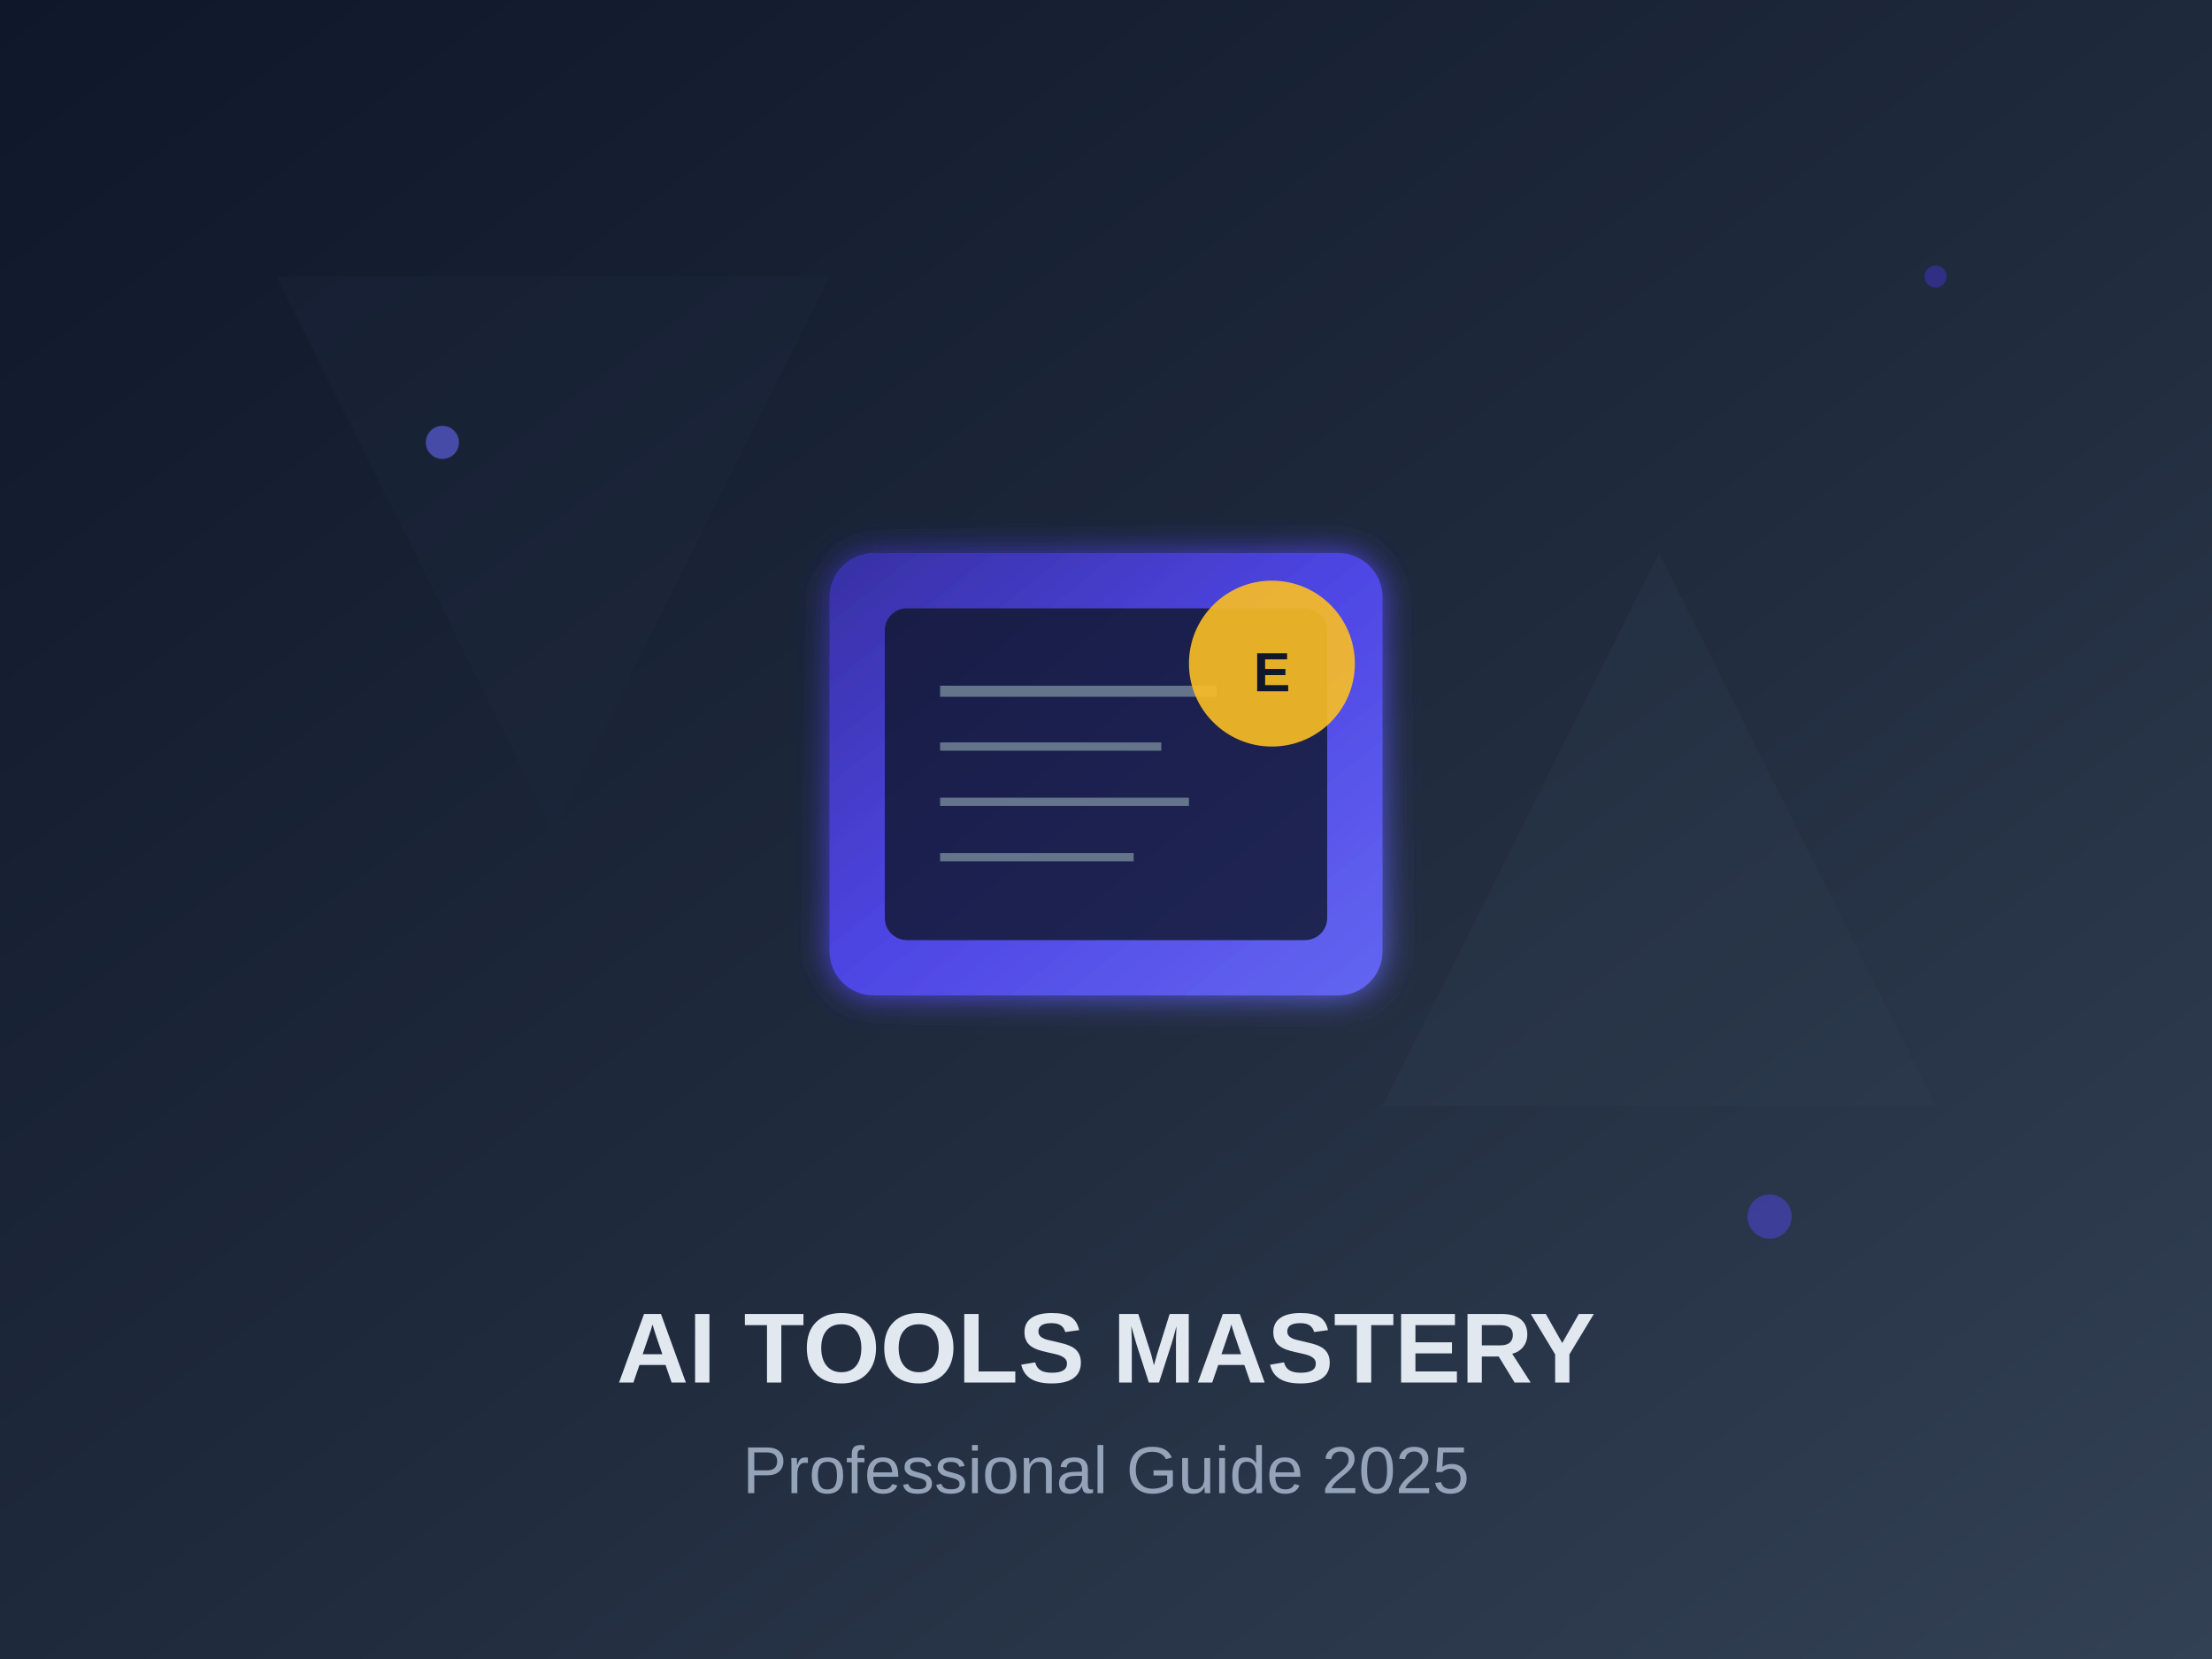
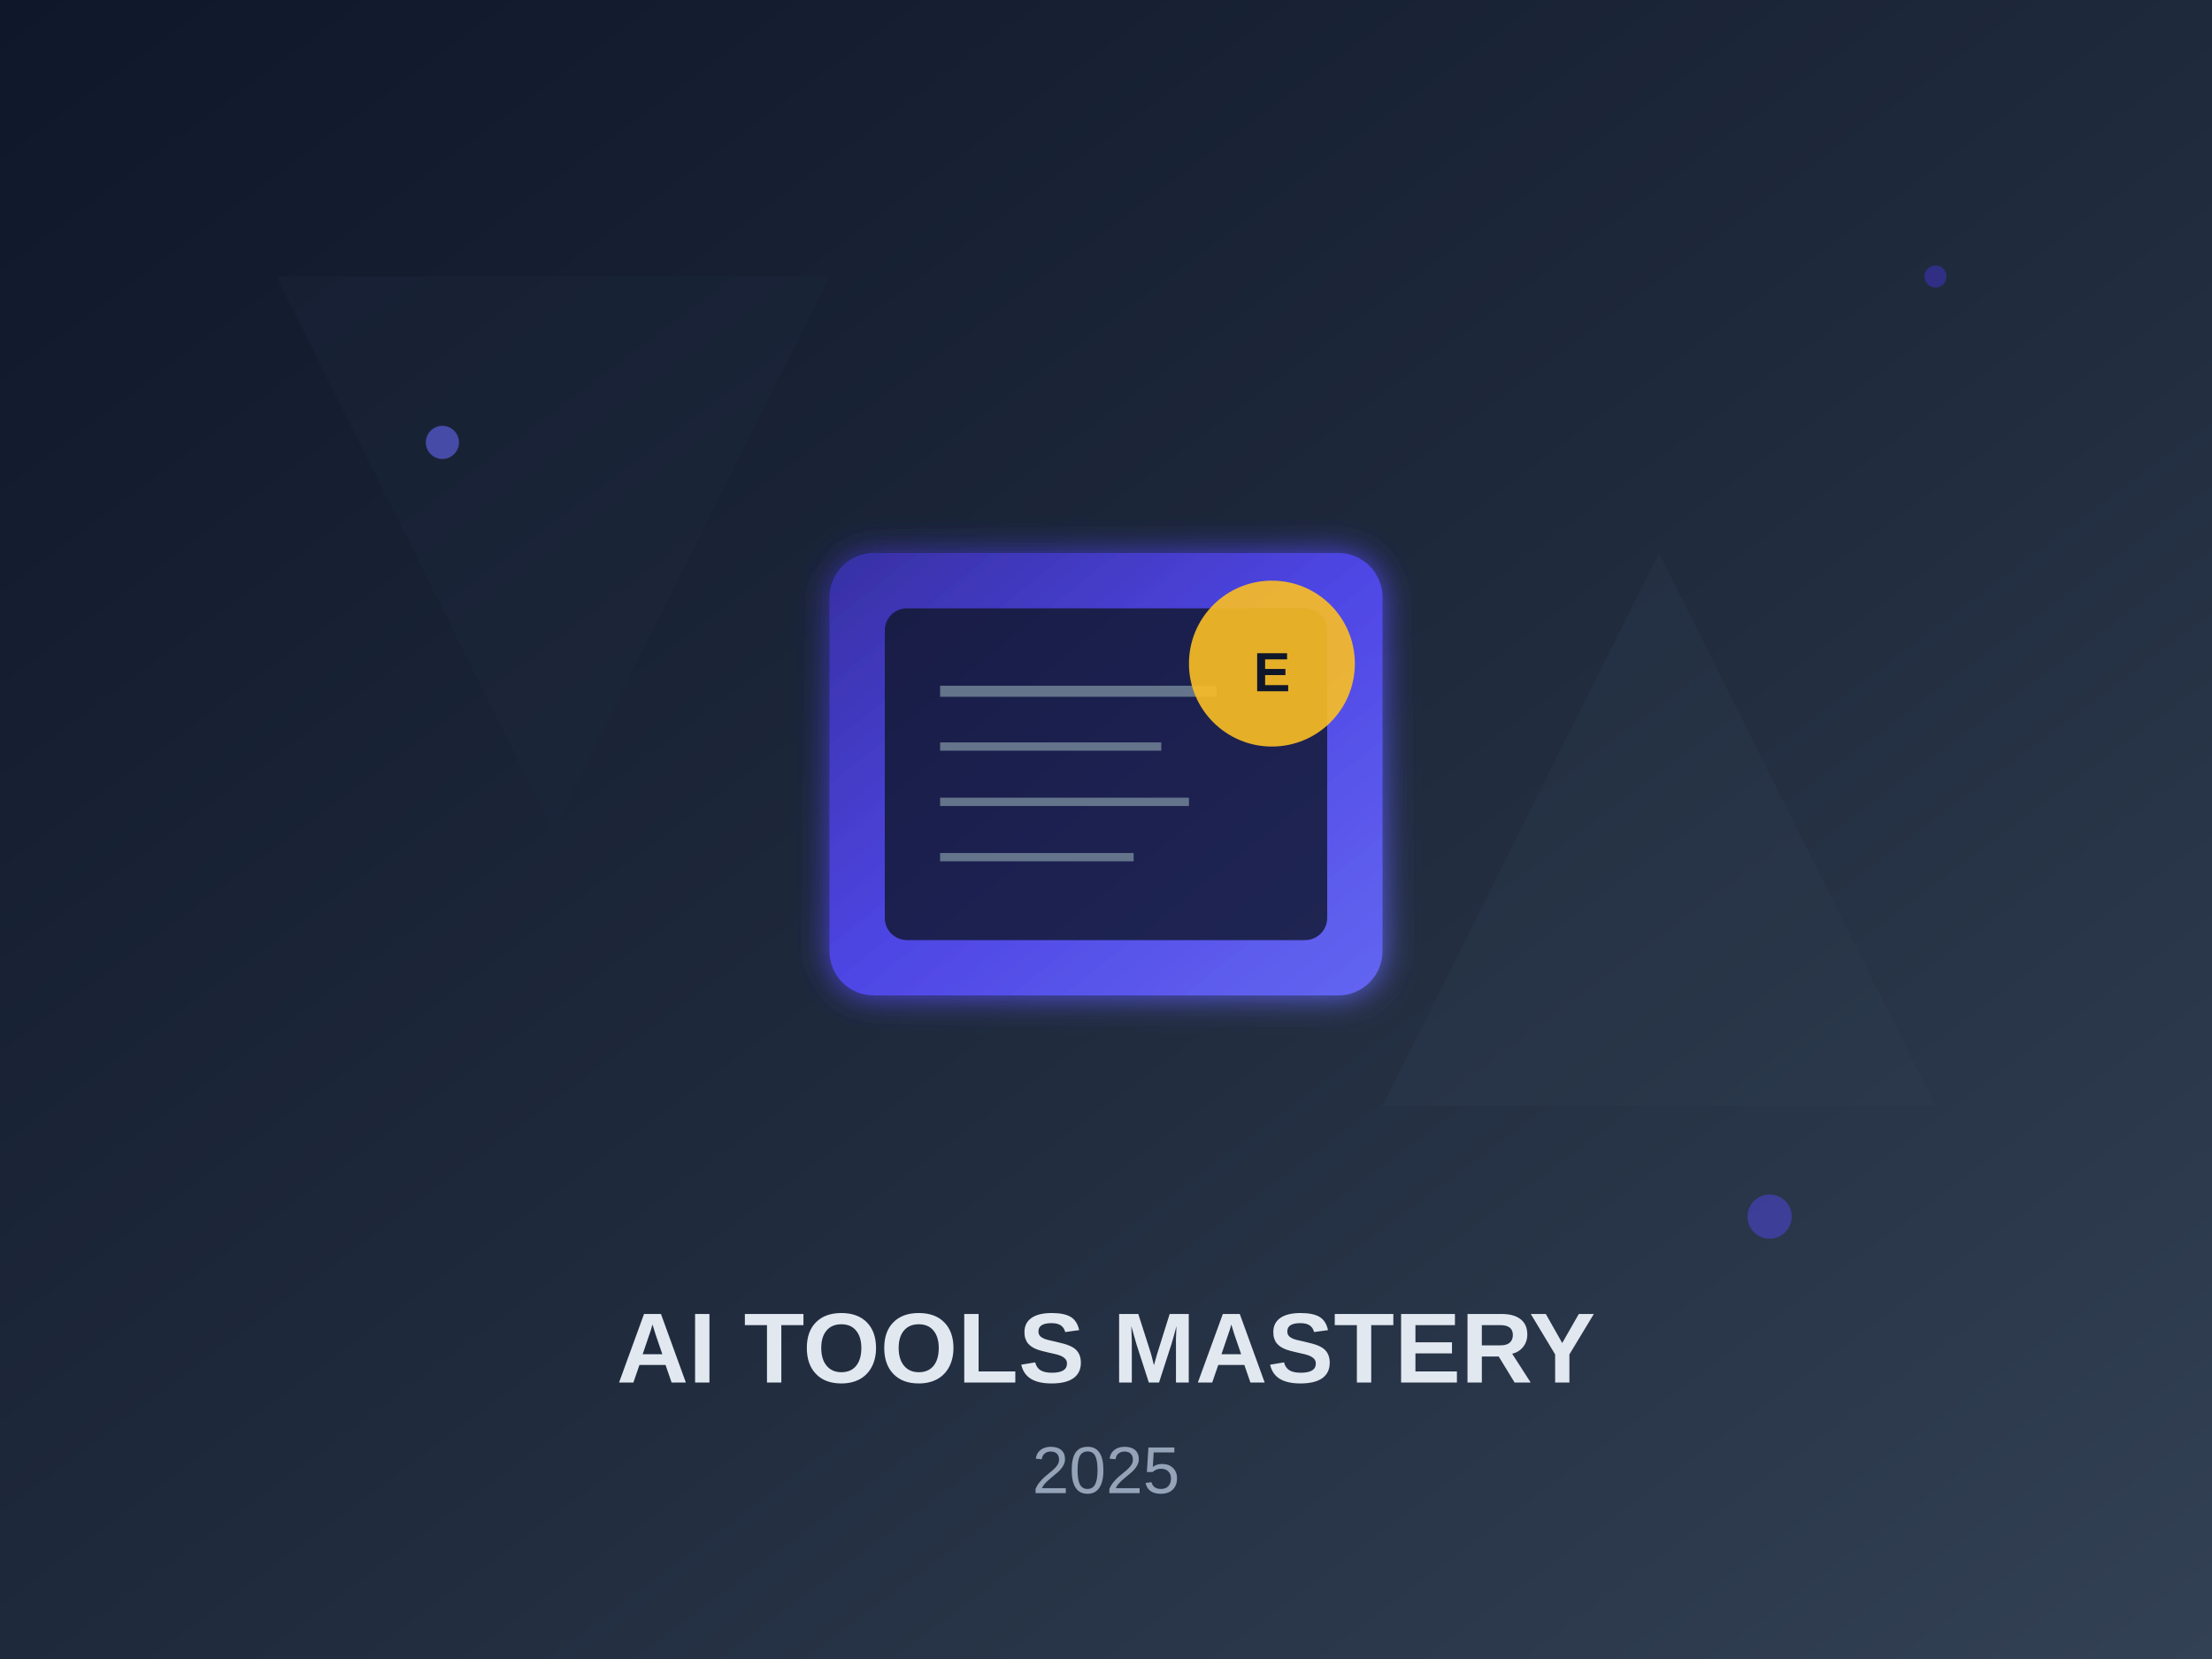
<svg xmlns="http://www.w3.org/2000/svg" width="400" height="300" viewBox="0 0 400 300">
  <defs>
    <linearGradient id="darkGradient" x1="0%" y1="0%" x2="100%" y2="100%">
      <stop offset="0%" style="stop-color:#0f172a;stop-opacity:1" />
      <stop offset="50%" style="stop-color:#1e293b;stop-opacity:1" />
      <stop offset="100%" style="stop-color:#334155;stop-opacity:1" />
    </linearGradient>
    <linearGradient id="accentGradient" x1="0%" y1="0%" x2="100%" y2="100%">
      <stop offset="0%" style="stop-color:#3730a3;stop-opacity:1" />
      <stop offset="50%" style="stop-color:#4f46e5;stop-opacity:1" />
      <stop offset="100%" style="stop-color:#6366f1;stop-opacity:1" />
    </linearGradient>
    <filter id="glow">
      <feGaussianBlur stdDeviation="3" result="coloredBlur" />
      <feMerge>
        <feMergeNode in="coloredBlur" />
        <feMergeNode in="SourceGraphic" />
      </feMerge>
    </filter>
  </defs>
  <rect width="400" height="300" fill="url(#darkGradient)" />
  <polygon points="50,50 150,50 100,150" fill="#1e293b" opacity="0.3" />
  <polygon points="250,200 350,200 300,100" fill="#334155" opacity="0.2" />
  <g transform="translate(150, 100)">
    <rect x="0" y="0" width="100" height="80" rx="8" fill="url(#accentGradient)" filter="url(#glow)" />
    <rect x="10" y="10" width="80" height="60" rx="4" fill="#0f172a" opacity="0.8" />
    <line x1="20" y1="25" x2="70" y2="25" stroke="#64748b" stroke-width="2" />
    <line x1="20" y1="35" x2="60" y2="35" stroke="#64748b" stroke-width="1.5" />
    <line x1="20" y1="45" x2="65" y2="45" stroke="#64748b" stroke-width="1.5" />
    <line x1="20" y1="55" x2="55" y2="55" stroke="#64748b" stroke-width="1.5" />
    <circle cx="80" cy="20" r="15" fill="#fbbf24" opacity="0.9" />
    <text x="80" y="25" text-anchor="middle" fill="#0f172a" font-family="Arial, sans-serif" font-size="10" font-weight="bold">E</text>
  </g>
  <circle cx="80" cy="80" r="3" fill="#6366f1" opacity="0.6" />
  <circle cx="320" cy="220" r="4" fill="#4f46e5" opacity="0.5" />
  <circle cx="350" cy="50" r="2" fill="#3730a3" opacity="0.7" />
  <text x="200" y="250" text-anchor="middle" fill="#e2e8f0" font-family="Arial, sans-serif" font-size="18" font-weight="bold">AI TOOLS MASTERY</text>
-   <text x="200" y="270" text-anchor="middle" fill="#94a3b8" font-family="Arial, sans-serif" font-size="12">Professional Guide 2025</text>
+   <text x="200" y="270" text-anchor="middle" fill="#94a3b8" font-family="Arial, sans-serif" font-size="12">2025</text>
</svg>
